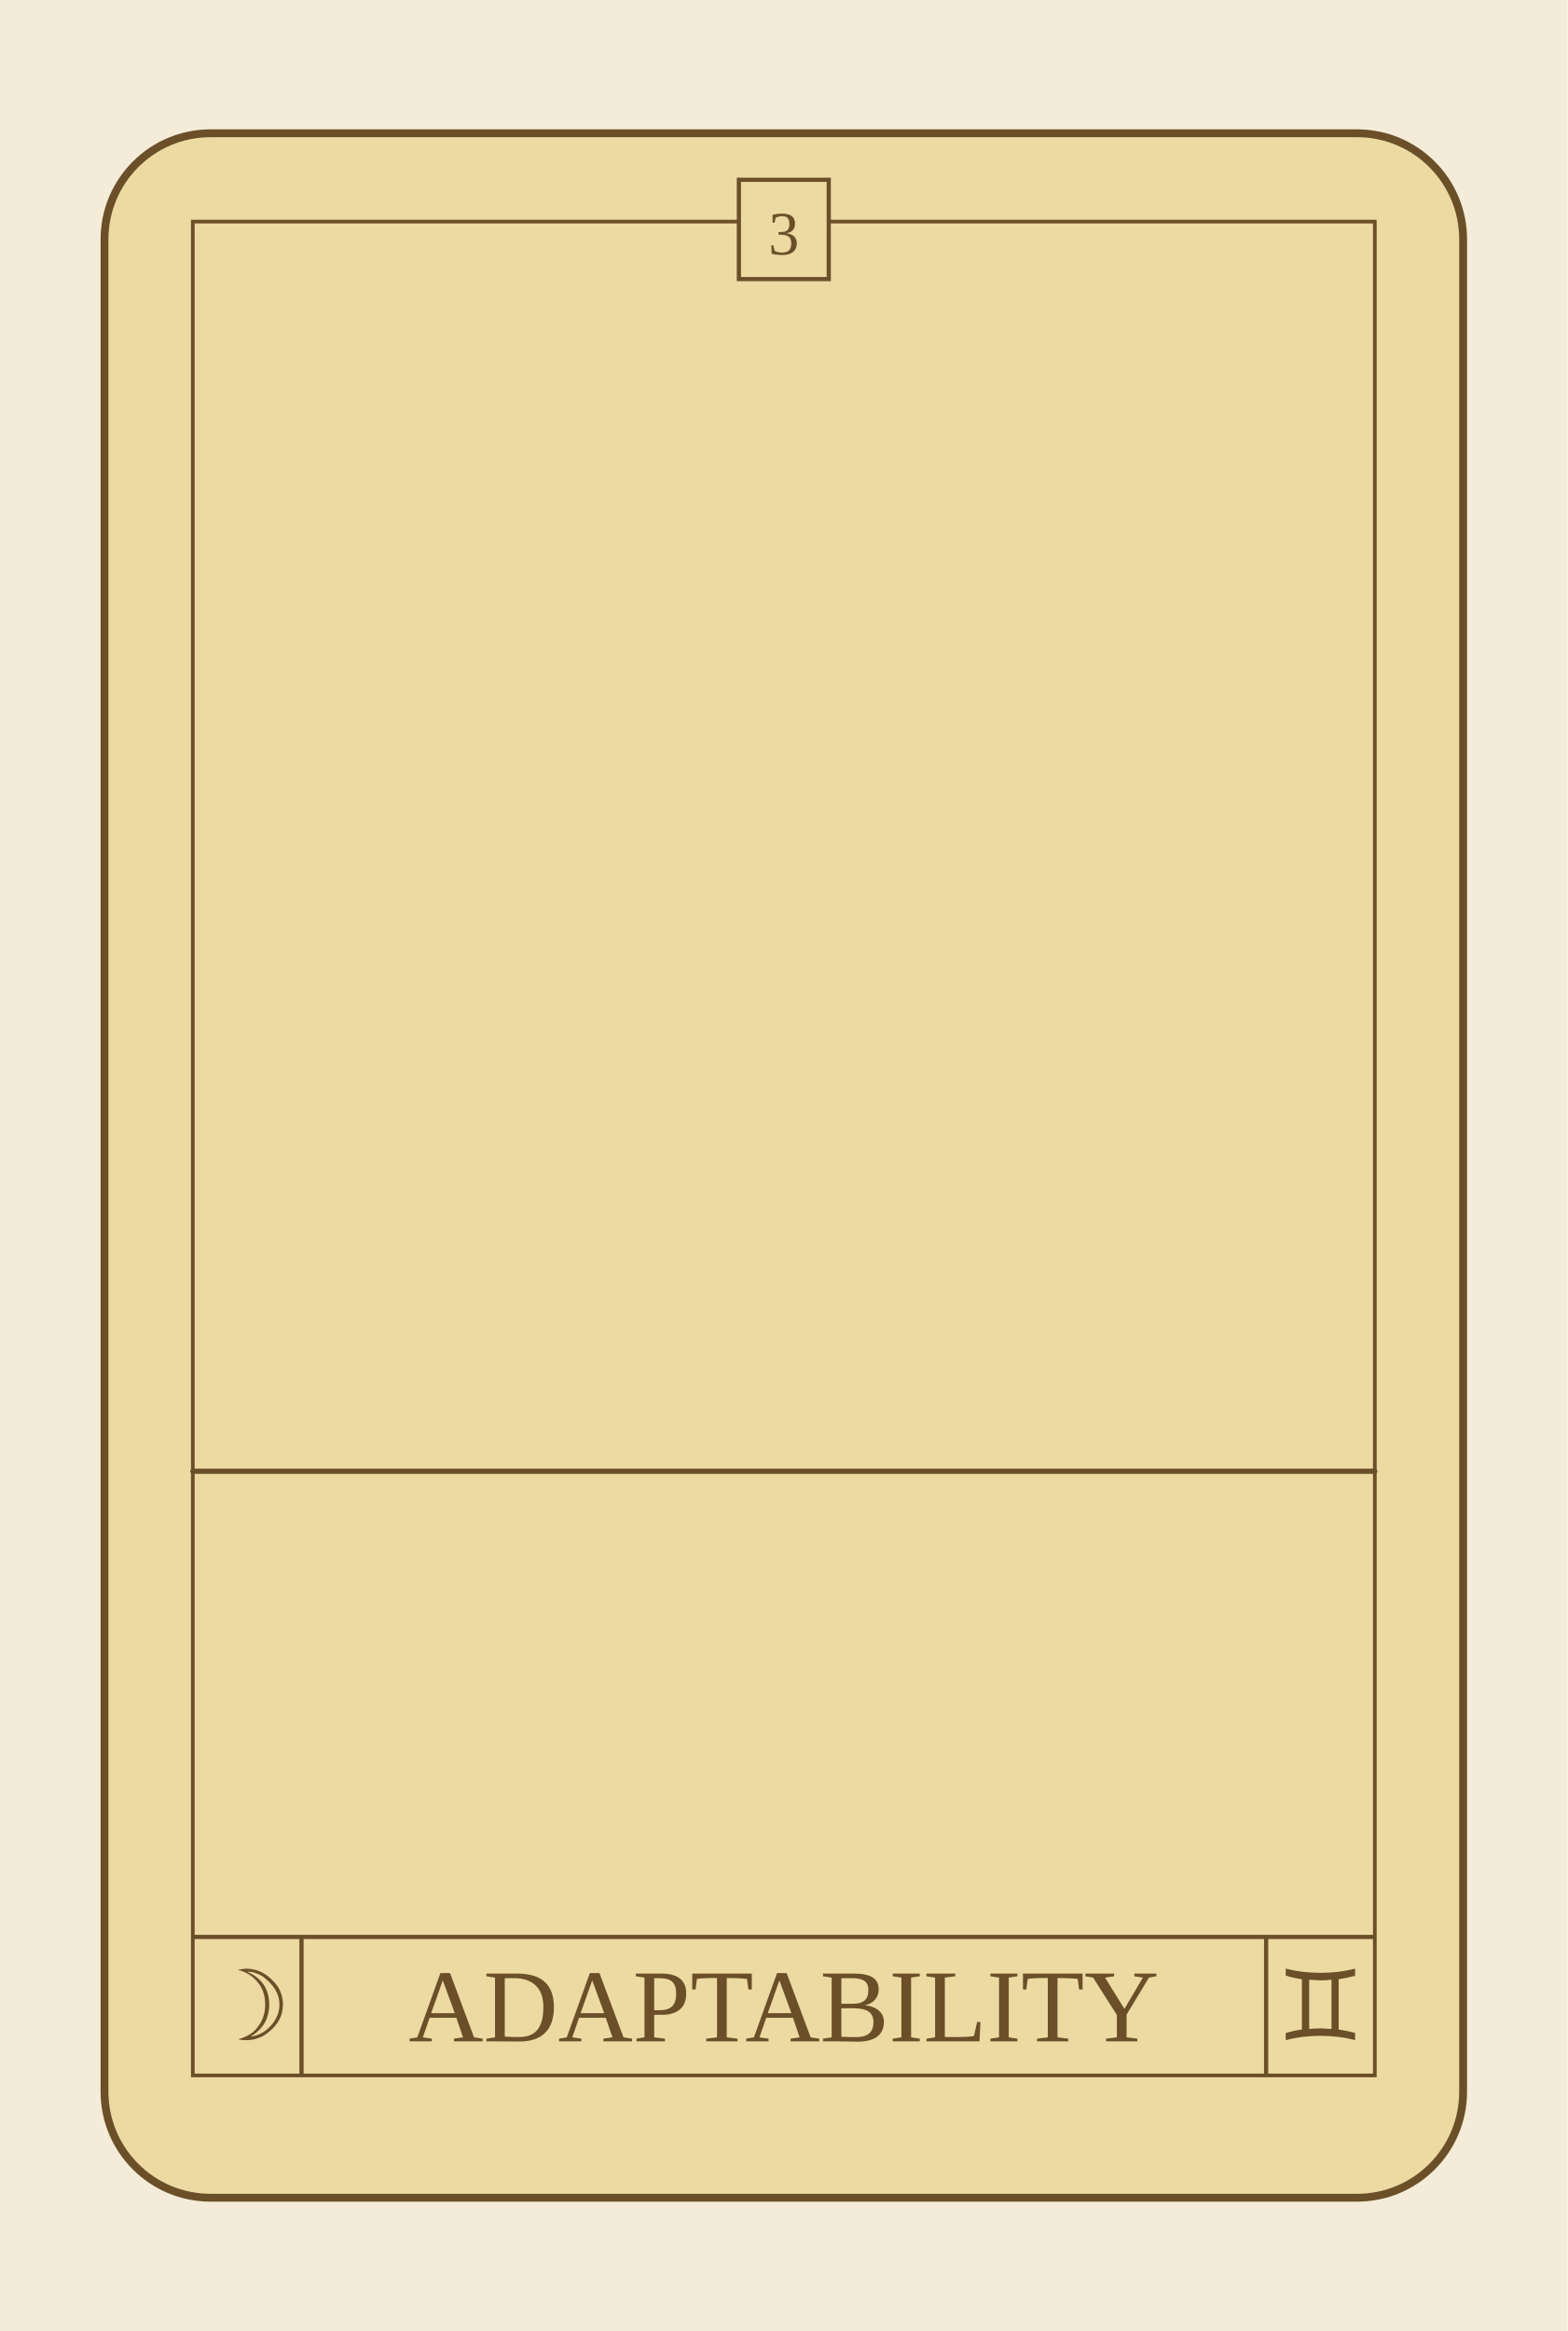
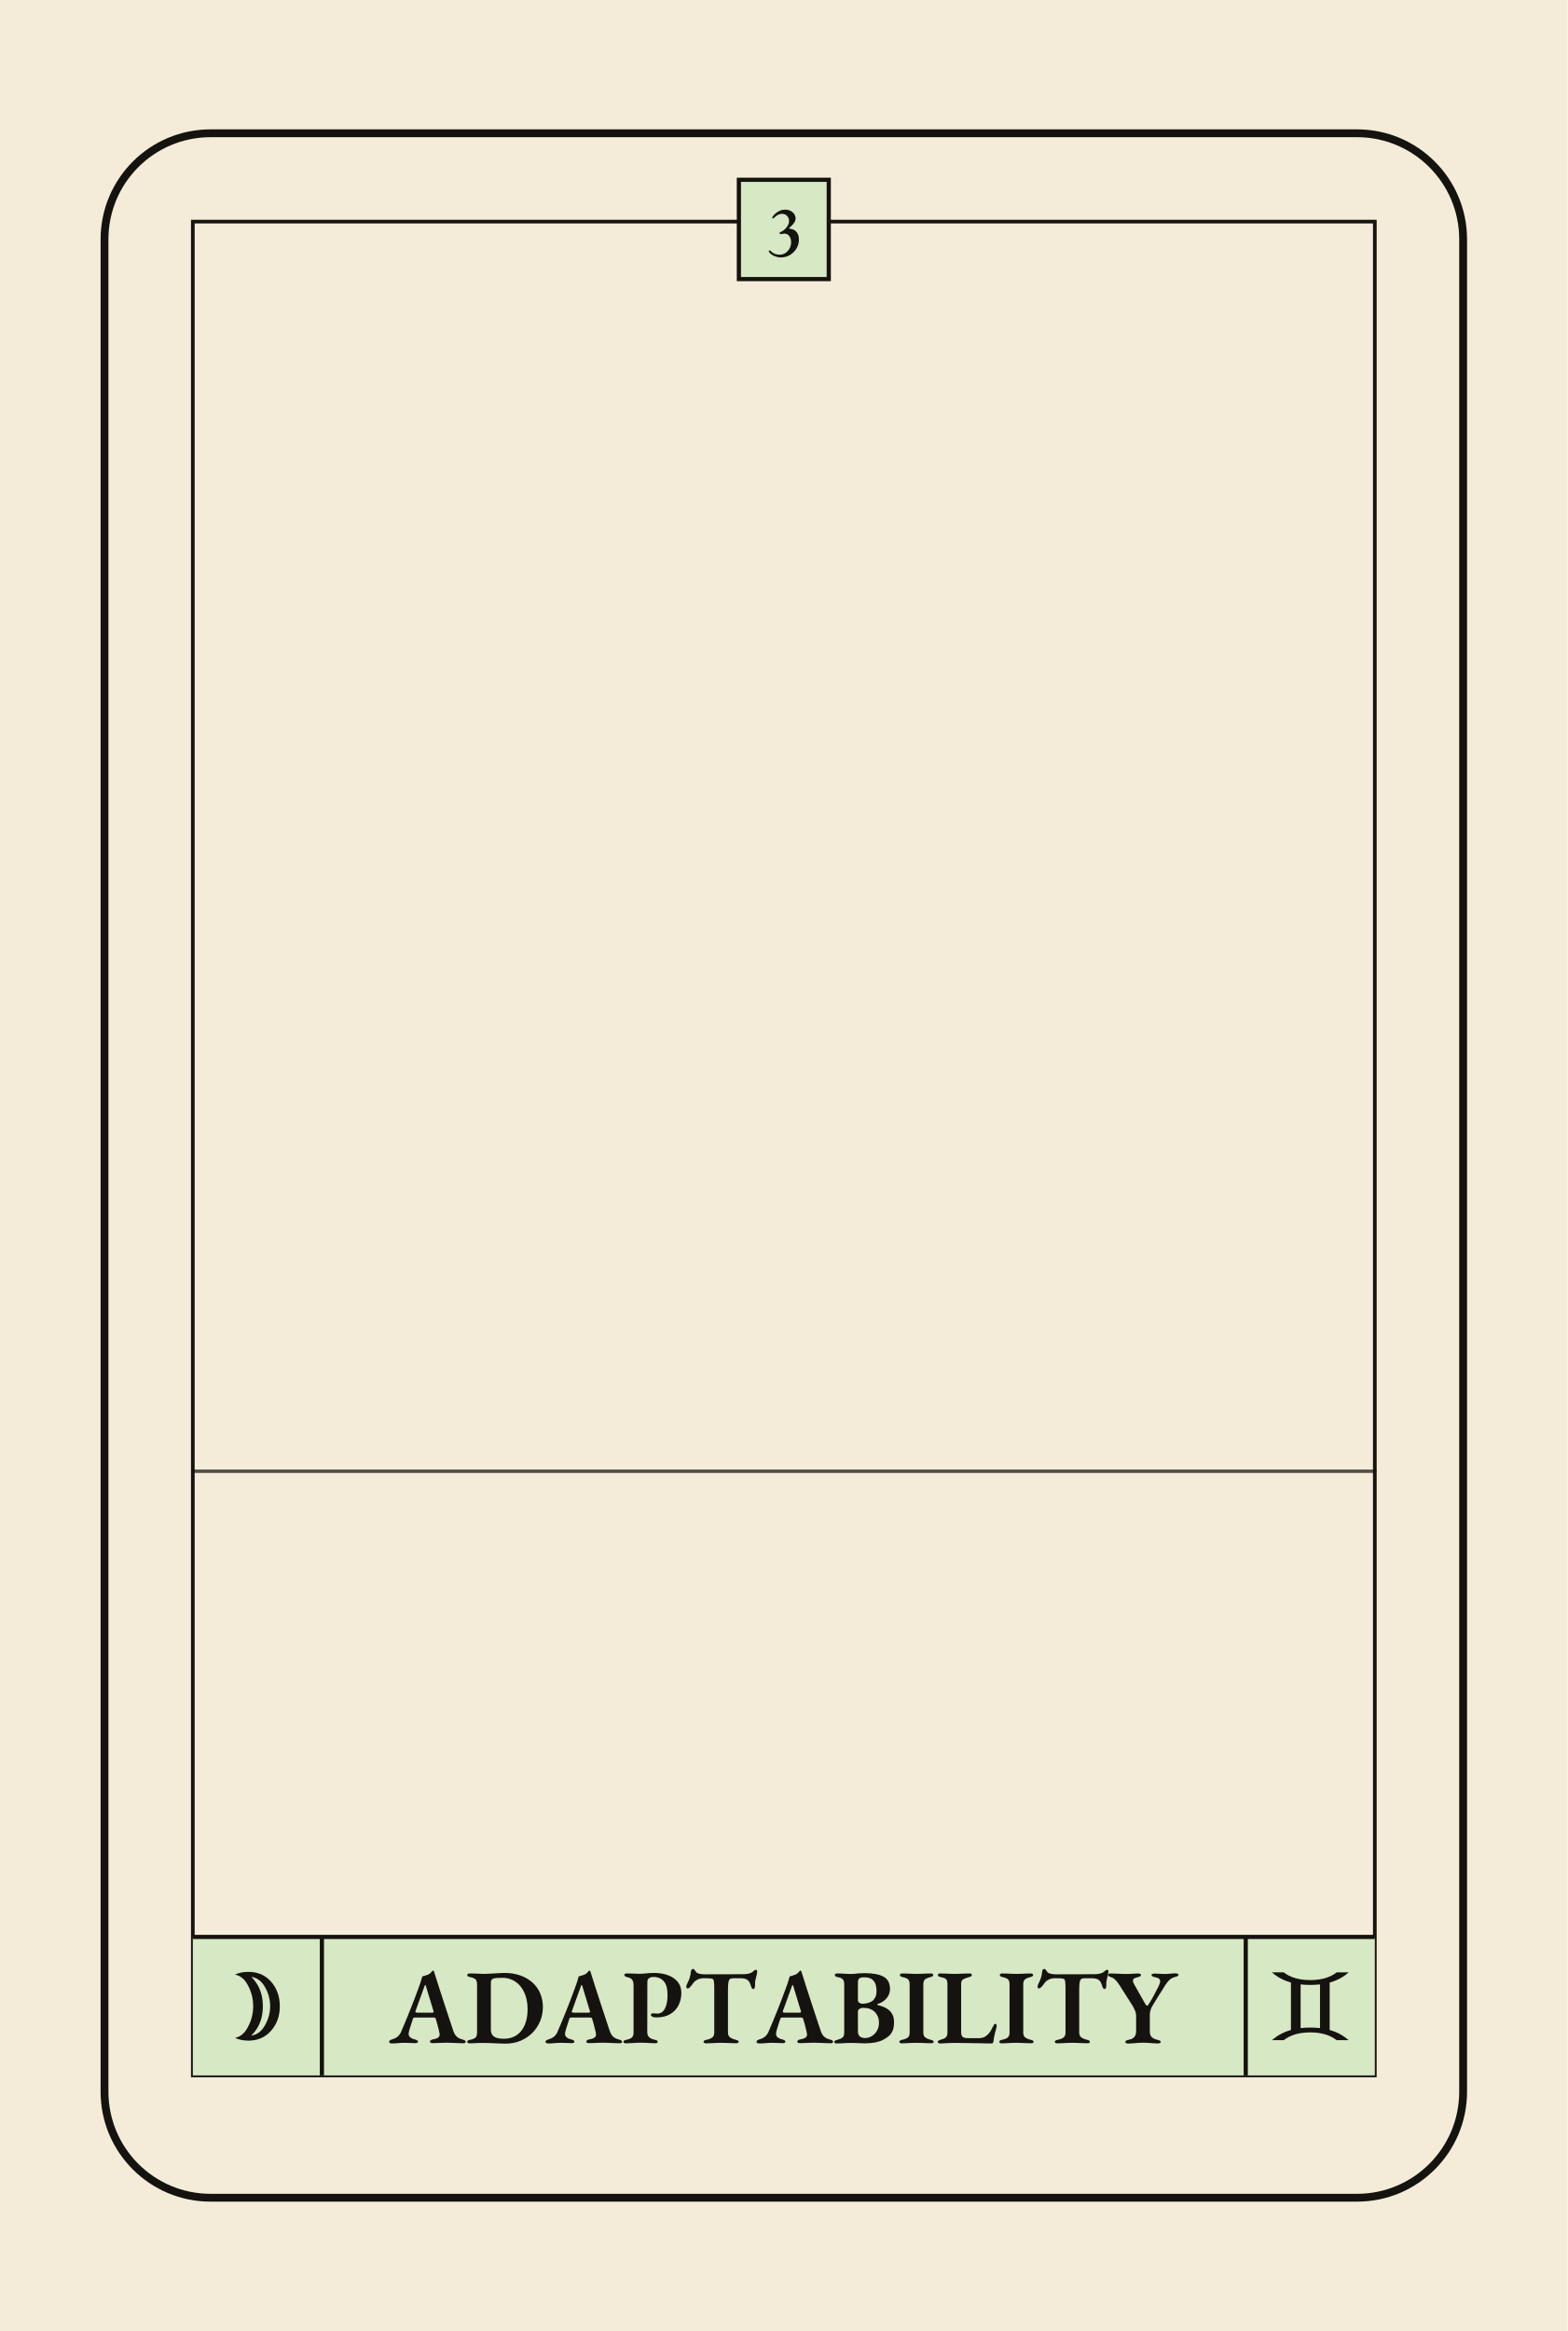
- <svg xmlns="http://www.w3.org/2000/svg" viewBox="0 0 300 446" font-family="Georgia, 'Times New Roman', serif">
+ <svg xmlns="http://www.w3.org/2000/svg" viewBox="0 0 300 446">
  <rect width="300" height="446" fill="#f4ecd8" />
-   <rect x="20.0" y="25.5" width="260" height="395" rx="20.3" fill="#ecdaa2" stroke="#6a4f28" stroke-width="1.5" />
-   <rect x="36.9" y="42.4" width="226.2" height="354.7" fill="none" stroke="#6a4f28" stroke-width="0.7" />
-   <g fill="none" stroke="#6a4f28" stroke-width="1.0" stroke-linecap="round" stroke-linejoin="round">
+   <rect x="20.0" y="25.5" width="260" height="395" rx="20.3" fill="#f4ecd8" stroke="#15130f" stroke-width="1.5" />
+   <rect x="36.9" y="42.4" width="226.2" height="354.7" fill="none" stroke="#15130f" stroke-width="0.7" />
+   <g fill="none" stroke="#15130f" stroke-width="0.65" stroke-opacity="0.72" stroke-linecap="round" stroke-linejoin="round">
    <line x1="36.9" y1="281.5" x2="263.1" y2="281.5" />
  </g>
-   <g fill="none" stroke="#6a4f28" stroke-width="0.8">
+   <path d="M36.9,370.6 H263.1 V397.1 H36.9 Z" fill="#d7e8c4" />
+   <g fill="none" stroke="#15130f" stroke-width="0.8">
    <line x1="36.9" y1="370.6" x2="263.1" y2="370.6" />
-     <line x1="57.7" y1="370.6" x2="57.7" y2="397.1" />
-     <line x1="242.3" y1="370.6" x2="242.3" y2="397.1" />
+     <line x1="61.6" y1="370.6" x2="61.6" y2="397.1" />
+     <line x1="238.4" y1="370.6" x2="238.4" y2="397.1" />
  </g>
-   <rect x="141.4" y="34.4" width="17.2" height="19.0" fill="#ecdaa2" stroke="#6a4f28" stroke-width="0.8" />
-   <text x="150.0" y="44.7" text-anchor="middle" dominant-baseline="central" font-size="11.8" fill="#6a4f28">3</text>
-   <text x="47.30" y="383.87" text-anchor="middle" dominant-baseline="central" font-family="'Segoe UI Symbol','Apple Symbols','DejaVu Sans',sans-serif" font-size="18.72" fill="#6a4f28">☽</text>
-   <text x="252.70" y="383.87" text-anchor="middle" dominant-baseline="central" font-family="'Segoe UI Symbol','Apple Symbols','DejaVu Sans',sans-serif" font-size="18.72" fill="#6a4f28">♊</text>
-   <text x="150.0" y="383.9" text-anchor="middle" dominant-baseline="central" font-size="19.8" fill="#6a4f28">ADAPTABILITY</text>
+   <rect x="141.4" y="34.4" width="17.2" height="19.0" fill="#d7e8c4" stroke="#15130f" stroke-width="0.8" />
+   <path d="M75.0 168Q89.0 168 121.0 137Q210.0 49 357.0 49Q484.0 49 578.5 151.5Q673.0 254 673.0 391Q673.0 501 621.5 569.0Q570.0 637 487.0 637Q457.0 637 397.0 627Q385.0 624 376.0 624Q350.0 622 350.0 653Q350.0 669 395.0 689Q482.0 727 549.0 817.0Q616.0 907 616.0 985Q616.0 1072 560.5 1130.5Q505.0 1189 421.0 1189Q331.0 1189 253.0 1126L199.0 1080L179.0 1065L166.0 1058Q147.0 1056 148.0 1079Q150.0 1117 220.0 1184Q350.0 1307 509.0 1307Q629.0 1307 713.5 1235.0Q798.0 1163 798.0 1060Q798.0 1000 758.5 940.5Q719.0 881 626.0 800Q617.0 793 617.0 788Q616.0 774 648.0 772Q759.0 762 825.0 682.5Q891.0 603 891.0 477Q891.0 268 742.5 120.5Q594.0 -27 383.0 -27Q303.0 -27 219.5 6.0Q136.0 39 85.0 91Q50.0 127 49.0 143Q47.0 168 75.0 168Z" transform="matrix(0.006858 0 0 -0.006858 146.78 49.07)" fill="#15130f" />
+   <path d="M101.0 47Q181.0 63 244.0 113Q309.0 164 358.0 252Q477.0 463 477.0 701Q477.0 941 358.0 1151Q310.0 1237 245.0 1288Q180.0 1338 100.0 1353Q188.0 1394 291.0 1405Q333.0 1410 377.0 1410Q670.0 1410 848.5 1205.0Q1027.0 1000 1027.0 699Q1027.0 399 847.0 194.5Q667.0 -10 377.0 -10Q332.0 -10 290.0 -5Q188.0 7 101.0 47ZM498.0 1241Q677.0 1021 677.0 699Q677.0 378 497.0 159Q468.0 124 436.0 94Q607.0 118 708.0 286Q827.0 481 827.0 701Q827.0 923 708.0 1117Q607.0 1281 438.0 1306Q470.0 1276 498.0 1241Z" transform="matrix(0.009268 0 0 -0.009268 44.03 390.35)" fill="#15130f" />
+   <path d="M642.0 249Q737.0 260 842.0 260Q947.0 260 1042.0 249V1151Q947.0 1140 842.0 1140Q737.0 1140 642.0 1151ZM1242.0 210Q1425.0 159 1565.0 55Q1601.0 29 1633.0 0H1386.0Q1179.0 160 842.0 160Q499.0 160 294.0 0H51.0Q83.0 29 119.0 55Q259.0 159 442.0 210V1189Q257.0 1241 117.0 1345Q81.0 1372 50.0 1400H292.0Q498.0 1240 842.0 1240Q1181.0 1240 1388.0 1400H1634.0Q1603.0 1372 1568.0 1345Q1428.0 1241 1242.0 1189Z" transform="matrix(0.009268 0 0 -0.009268 242.95 390.35)" fill="#15130f" />
+   <path d="M24.0 -5Q12.0 -5 4.0 -1.5Q-4.0 2 -4.0 10Q-4.0 19 3.5 24.0Q11.0 29 23.0 33Q52.0 41 73.5 57.5Q95.0 74 108.0 103Q133.0 162 156.0 216.5Q179.0 271 200.0 325.0Q221.0 379 242.5 435.0Q264.0 491 286.0 553Q297.0 584 301.0 601.0Q305.0 618 308.0 626Q323.0 630 336.0 634.0Q349.0 638 365.0 644Q379.0 651 389.0 662.0Q399.0 673 404.0 679Q407.0 681 410.0 681.5Q413.0 682 416.0 677Q419.0 671 421.0 665.0Q423.0 659 425.0 652Q447.0 581 470.5 508.5Q494.0 436 517.0 365.5Q540.0 295 561.5 230.5Q583.0 166 601.0 112Q610.0 85 623.5 69.0Q637.0 53 653.5 44.5Q670.0 36 690.0 31Q703.0 28 710.0 23.0Q717.0 18 717.0 9Q717.0 3 710.5 0.0Q704.0 -3 694.0 -3Q676.0 -3 648.5 -2.0Q621.0 -1 592.0 0.5Q563.0 2 540.0 2Q520.0 2 495.5 1.0Q471.0 0 446.5 -1.0Q422.0 -2 405.0 -2Q395.0 -2 387.5 1.5Q380.0 5 380.0 12Q380.0 20 388.0 25.5Q396.0 31 407.0 33Q443.0 39 459.0 51.5Q475.0 64 471.0 88Q468.0 105 462.0 128.5Q456.0 152 449.5 177.5Q443.0 203 436.0 224Q434.0 232 430.0 235.5Q426.0 239 415.0 239H235.0Q228.0 239 224.0 234.5Q220.0 230 218.0 221Q214.0 208 208.5 191.5Q203.0 175 197.5 157.5Q192.0 140 187.5 125.0Q183.0 110 181.0 99Q176.0 72 190.5 56.5Q205.0 41 241.0 32Q268.0 25 268.0 11Q268.0 5 261.5 1.5Q255.0 -2 243.0 -2Q220.0 -2 195.0 -0.5Q170.0 1 140.0 1Q110.0 1 81.5 -2.0Q53.0 -5 24.0 -5ZM262.0 285H401.0Q415.0 285 415.0 291Q415.0 294 414.5 296.0Q414.0 298 413.0 302L343.0 533Q339.0 547 336.0 547Q334.0 547 329.0 534L245.0 302Q243.0 297 243.0 294Q243.0 289 248.5 287.0Q254.0 285 262.0 285ZM1090.0 -7Q1063.0 -7 1025.0 -5.0Q987.0 -3 948.5 -1.5Q910.0 0 885.0 0Q865.0 0 844.5 -0.5Q824.0 -1 802.0 -2.5Q780.0 -4 755.0 -4Q746.0 -4 739.0 -0.5Q732.0 3 732.0 10Q732.0 19 738.5 23.0Q745.0 27 758.0 29Q796.0 37 810.0 51.0Q824.0 65 824.0 98V550Q824.0 584 810.5 598.0Q797.0 612 758.0 620Q745.0 622 738.5 626.5Q732.0 631 732.0 640Q732.0 647 739.0 650.5Q746.0 654 755.0 654Q779.0 654 801.0 653.5Q823.0 653 844.5 651.5Q866.0 650 888.0 650Q903.0 650 928.5 651.5Q954.0 653 983.5 654.5Q1013.0 656 1039.0 657.5Q1065.0 659 1081.0 659Q1165.0 659 1232.0 635.0Q1299.0 611 1346.5 568.0Q1394.0 525 1419.0 466.0Q1444.0 407 1444.0 338Q1444.0 269 1419.0 207.0Q1394.0 145 1347.5 97.0Q1301.0 49 1235.5 21.0Q1170.0 -7 1090.0 -7ZM1075.0 39Q1147.0 39 1197.5 73.5Q1248.0 108 1274.0 170.5Q1300.0 233 1300.0 315Q1300.0 383 1282.5 438.5Q1265.0 494 1233.5 532.5Q1202.0 571 1158.5 592.0Q1115.0 613 1064.0 613Q1028.0 613 1003.5 611.0Q979.0 609 966.5 599.5Q954.0 590 954.0 568V128Q954.0 93 969.5 73.5Q985.0 54 1012.5 46.5Q1040.0 39 1075.0 39ZM1497.0 -5Q1485.0 -5 1477.0 -1.5Q1469.0 2 1469.0 10Q1469.0 19 1476.5 24.0Q1484.0 29 1496.0 33Q1525.0 41 1546.5 57.5Q1568.0 74 1581.0 103Q1606.0 162 1629.0 216.5Q1652.0 271 1673.0 325.0Q1694.0 379 1715.5 435.0Q1737.0 491 1759.0 553Q1770.0 584 1774.0 601.0Q1778.0 618 1781.0 626Q1796.0 630 1809.0 634.0Q1822.0 638 1838.0 644Q1852.0 651 1862.0 662.0Q1872.0 673 1877.0 679Q1880.0 681 1883.0 681.5Q1886.0 682 1889.0 677Q1892.0 671 1894.0 665.0Q1896.0 659 1898.0 652Q1920.0 581 1943.5 508.5Q1967.0 436 1990.0 365.5Q2013.0 295 2034.5 230.5Q2056.0 166 2074.0 112Q2083.0 85 2096.5 69.0Q2110.0 53 2126.5 44.5Q2143.0 36 2163.0 31Q2176.0 28 2183.0 23.0Q2190.0 18 2190.0 9Q2190.0 3 2183.5 0.0Q2177.0 -3 2167.0 -3Q2149.0 -3 2121.5 -2.0Q2094.0 -1 2065.0 0.5Q2036.0 2 2013.0 2Q1993.0 2 1968.5 1.0Q1944.0 0 1919.5 -1.0Q1895.0 -2 1878.0 -2Q1868.0 -2 1860.5 1.5Q1853.0 5 1853.0 12Q1853.0 20 1861.0 25.5Q1869.0 31 1880.0 33Q1916.0 39 1932.0 51.5Q1948.0 64 1944.0 88Q1941.0 105 1935.0 128.5Q1929.0 152 1922.5 177.5Q1916.0 203 1909.0 224Q1907.0 232 1903.0 235.5Q1899.0 239 1888.0 239H1708.0Q1701.0 239 1697.0 234.5Q1693.0 230 1691.0 221Q1687.0 208 1681.5 191.5Q1676.0 175 1670.5 157.5Q1665.0 140 1660.5 125.0Q1656.0 110 1654.0 99Q1649.0 72 1663.5 56.5Q1678.0 41 1714.0 32Q1741.0 25 1741.0 11Q1741.0 5 1734.5 1.5Q1728.0 -2 1716.0 -2Q1693.0 -2 1668.0 -0.5Q1643.0 1 1613.0 1Q1583.0 1 1554.5 -2.0Q1526.0 -5 1497.0 -5ZM1735.0 285H1874.0Q1888.0 285 1888.0 291Q1888.0 294 1887.5 296.0Q1887.0 298 1886.0 302L1816.0 533Q1812.0 547 1809.0 547Q1807.0 547 1802.0 534L1718.0 302Q1716.0 297 1716.0 294Q1716.0 289 1721.5 287.0Q1727.0 285 1735.0 285ZM2226.0 -4Q2217.0 -4 2210.0 -0.5Q2203.0 3 2203.0 9Q2203.0 24 2228.0 29Q2266.0 37 2282.0 51.0Q2298.0 65 2298.0 98V538Q2298.0 576 2285.5 594.0Q2273.0 612 2237.0 620Q2223.0 623 2217.0 628.5Q2211.0 634 2211.0 640Q2211.0 647 2217.5 650.5Q2224.0 654 2235.0 654Q2259.0 654 2279.5 653.5Q2300.0 653 2319.0 652.0Q2338.0 651 2358.0 651Q2380.0 651 2399.5 653.0Q2419.0 655 2439.5 657.0Q2460.0 659 2487.0 659Q2606.0 659 2677.0 609.0Q2748.0 559 2748.0 471Q2748.0 409 2722.5 356.5Q2697.0 304 2644.5 272.0Q2592.0 240 2512.0 240Q2487.0 240 2474.0 247.5Q2461.0 255 2461.0 264Q2461.0 270 2467.5 274.5Q2474.0 279 2479.0 279Q2488.0 279 2496.5 277.5Q2505.0 276 2522.0 276Q2569.0 276 2593.5 324.0Q2618.0 372 2618.0 452Q2618.0 540 2582.5 580.5Q2547.0 621 2487.0 621Q2459.0 621 2443.5 609.5Q2428.0 598 2428.0 573L2427.0 104Q2427.0 71 2443.5 54.5Q2460.0 38 2500.0 29Q2513.0 27 2519.0 22.5Q2525.0 18 2525.0 10Q2525.0 3 2519.5 0.0Q2514.0 -3 2503.0 -3Q2480.0 -3 2456.0 -1.5Q2432.0 0 2409.5 1.0Q2387.0 2 2367.0 2Q2345.0 2 2321.5 1.0Q2298.0 0 2274.0 -2.0Q2250.0 -4 2226.0 -4ZM2982.0 -4Q2972.0 -4 2964.5 -0.5Q2957.0 3 2957.0 9Q2957.0 17 2964.0 22.0Q2971.0 27 2984.0 29Q3022.0 37 3040.0 51.5Q3058.0 66 3058.0 99V504Q3058.0 545 3056.0 566.0Q3054.0 587 3050.5 594.5Q3047.0 602 3040.0 603Q3030.0 607 3015.0 608.0Q3000.0 609 2986.0 609H2955.0Q2926.0 609 2899.0 595.5Q2872.0 582 2857.0 559Q2853.0 553 2844.5 542.0Q2836.0 531 2826.5 522.0Q2817.0 513 2807.0 513Q2800.0 513 2797.5 518.0Q2795.0 523 2795.0 529Q2795.0 541 2801.0 553Q2818.0 587 2826.5 612.5Q2835.0 638 2838.0 673Q2840.0 688 2846.5 692.5Q2853.0 697 2860.0 697Q2866.0 697 2874.5 684.5Q2883.0 672 2890.0 664Q2899.0 655 2922.0 650.5Q2945.0 646 2961.0 646L3330.0 647Q3358.0 647 3377.0 651.5Q3396.0 656 3407.0 661Q3422.0 670 3431.0 679.5Q3440.0 689 3452.0 689Q3457.0 689 3459.5 683.5Q3462.0 678 3462.0 670Q3462.0 665 3461.0 658.5Q3460.0 652 3459.0 647Q3455.0 628 3451.0 613.5Q3447.0 599 3444.5 586.5Q3442.0 574 3442.0 558V541Q3442.0 527 3438.0 517.0Q3434.0 507 3425.0 507Q3417.0 507 3411.5 516.5Q3406.0 526 3400.0 546Q3391.0 578 3370.0 593.5Q3349.0 609 3304.0 609H3236.0Q3217.0 609 3206.5 602.0Q3196.0 595 3191.5 571.5Q3187.0 548 3187.0 499V100Q3187.0 68 3205.0 53.5Q3223.0 39 3262.0 29Q3274.0 26 3281.0 22.0Q3288.0 18 3288.0 10Q3288.0 3 3281.5 0.0Q3275.0 -3 3265.0 -3Q3241.0 -3 3217.0 -2.0Q3193.0 -1 3169.5 0.0Q3146.0 1 3124.0 1Q3102.0 1 3078.5 0.0Q3055.0 -1 3030.5 -2.5Q3006.0 -4 2982.0 -4ZM3484.0 -5Q3472.0 -5 3464.0 -1.5Q3456.0 2 3456.0 10Q3456.0 19 3463.5 24.0Q3471.0 29 3483.0 33Q3512.0 41 3533.5 57.5Q3555.0 74 3568.0 103Q3593.0 162 3616.0 216.5Q3639.0 271 3660.0 325.0Q3681.0 379 3702.5 435.0Q3724.0 491 3746.0 553Q3757.0 584 3761.0 601.0Q3765.0 618 3768.0 626Q3783.0 630 3796.0 634.0Q3809.0 638 3825.0 644Q3839.0 651 3849.0 662.0Q3859.0 673 3864.0 679Q3867.0 681 3870.0 681.5Q3873.0 682 3876.0 677Q3879.0 671 3881.0 665.0Q3883.0 659 3885.0 652Q3907.0 581 3930.5 508.5Q3954.0 436 3977.0 365.5Q4000.0 295 4021.5 230.5Q4043.0 166 4061.0 112Q4070.0 85 4083.5 69.0Q4097.0 53 4113.5 44.5Q4130.0 36 4150.0 31Q4163.0 28 4170.0 23.0Q4177.0 18 4177.0 9Q4177.0 3 4170.5 0.0Q4164.0 -3 4154.0 -3Q4136.0 -3 4108.5 -2.0Q4081.0 -1 4052.0 0.5Q4023.0 2 4000.0 2Q3980.0 2 3955.5 1.0Q3931.0 0 3906.5 -1.0Q3882.0 -2 3865.0 -2Q3855.0 -2 3847.5 1.5Q3840.0 5 3840.0 12Q3840.0 20 3848.0 25.5Q3856.0 31 3867.0 33Q3903.0 39 3919.0 51.5Q3935.0 64 3931.0 88Q3928.0 105 3922.0 128.5Q3916.0 152 3909.5 177.5Q3903.0 203 3896.0 224Q3894.0 232 3890.0 235.5Q3886.0 239 3875.0 239H3695.0Q3688.0 239 3684.0 234.5Q3680.0 230 3678.0 221Q3674.0 208 3668.5 191.5Q3663.0 175 3657.5 157.5Q3652.0 140 3647.5 125.0Q3643.0 110 3641.0 99Q3636.0 72 3650.5 56.5Q3665.0 41 3701.0 32Q3728.0 25 3728.0 11Q3728.0 5 3721.5 1.5Q3715.0 -2 3703.0 -2Q3680.0 -2 3655.0 -0.5Q3630.0 1 3600.0 1Q3570.0 1 3541.5 -2.0Q3513.0 -5 3484.0 -5ZM3722.0 285H3861.0Q3875.0 285 3875.0 291Q3875.0 294 3874.5 296.0Q3874.0 298 3873.0 302L3803.0 533Q3799.0 547 3796.0 547Q3794.0 547 3789.0 534L3705.0 302Q3703.0 297 3703.0 294Q3703.0 289 3708.5 287.0Q3714.0 285 3722.0 285ZM4212.0 -5Q4201.0 -5 4194.5 -1.0Q4188.0 3 4188.0 9Q4188.0 22 4214.0 28Q4249.0 37 4265.5 50.5Q4282.0 64 4282.0 97V550Q4282.0 584 4268.5 599.0Q4255.0 614 4219.0 620Q4205.0 622 4199.0 628.0Q4193.0 634 4193.0 640Q4193.0 647 4199.5 650.5Q4206.0 654 4217.0 654Q4247.0 654 4266.0 653.0Q4285.0 652 4302.0 650.5Q4319.0 649 4342.0 649Q4364.0 649 4381.5 651.0Q4399.0 653 4420.0 655.0Q4441.0 657 4474.0 657Q4592.0 657 4652.5 623.5Q4713.0 590 4713.0 508Q4713.0 476 4699.5 449.0Q4686.0 422 4668.0 407Q4652.0 392 4636.0 383.0Q4620.0 374 4597.0 367Q4593.0 366 4593.0 362.0Q4593.0 358 4597.0 357Q4622.0 351 4648.5 341.0Q4675.0 331 4698.5 313.0Q4722.0 295 4736.5 266.5Q4751.0 238 4751.0 194Q4751.0 138 4733.5 105.5Q4716.0 73 4691.5 56.0Q4667.0 39 4646.0 28Q4614.0 12 4572.5 4.0Q4531.0 -4 4473.0 -4Q4446.0 -4 4415.0 -2.0Q4384.0 0 4350.0 0Q4327.0 0 4304.5 -1.0Q4282.0 -2 4259.0 -3.5Q4236.0 -5 4212.0 -5ZM4478.0 46Q4513.0 46 4543.0 65.0Q4573.0 84 4591.0 116.0Q4609.0 148 4609.0 187Q4609.0 224 4599.0 247.5Q4589.0 271 4575.5 285.5Q4562.0 300 4551.0 307Q4541.0 314 4518.5 322.0Q4496.0 330 4461.0 330Q4439.0 330 4425.0 320.0Q4411.0 310 4411.0 297V112Q4411.0 77 4428.5 61.5Q4446.0 46 4478.0 46ZM4453.0 369Q4478.0 369 4502.0 375.0Q4526.0 381 4550.0 397Q4559.0 404 4572.5 426.0Q4586.0 448 4586.0 490Q4586.0 527 4575.5 556.0Q4565.0 585 4539.5 601.5Q4514.0 618 4469.0 618Q4436.0 618 4423.5 607.0Q4411.0 596 4411.0 574V405Q4411.0 384 4426.0 376.5Q4441.0 369 4453.0 369ZM4824.0 -4Q4815.0 -4 4808.0 -0.5Q4801.0 3 4801.0 9Q4801.0 24 4826.0 29Q4864.0 37 4881.0 51.0Q4898.0 65 4898.0 97V551Q4898.0 584 4884.0 598.0Q4870.0 612 4831.0 620Q4806.0 625 4806.0 641Q4806.0 647 4813.0 650.5Q4820.0 654 4829.0 654Q4853.0 654 4876.0 653.0Q4899.0 652 4920.5 651.0Q4942.0 650 4964.0 650Q4985.0 650 5006.5 651.0Q5028.0 652 5051.0 653.0Q5074.0 654 5098.0 654Q5108.0 654 5114.0 650.5Q5120.0 647 5120.0 640Q5120.0 632 5113.5 627.5Q5107.0 623 5095.0 620Q5055.0 610 5041.0 596.0Q5027.0 582 5027.0 550V98Q5027.0 67 5043.5 53.0Q5060.0 39 5098.0 29Q5111.0 26 5117.5 22.0Q5124.0 18 5124.0 10Q5124.0 3 5118.0 0.0Q5112.0 -3 5102.0 -3Q5078.0 -3 5054.0 -2.0Q5030.0 -1 5007.5 0.0Q4985.0 1 4964.0 1Q4942.0 1 4919.0 0.0Q4896.0 -1 4872.0 -2.5Q4848.0 -4 4824.0 -4ZM5186.0 -5Q5175.0 -5 5169.0 -0.5Q5163.0 4 5163.0 9Q5163.0 17 5170.0 21.5Q5177.0 26 5184.0 28Q5220.0 37 5237.0 50.5Q5254.0 64 5254.0 95V555Q5254.0 578 5248.5 590.0Q5243.0 602 5229.5 608.5Q5216.0 615 5190.0 620Q5164.0 625 5164.0 641Q5164.0 647 5171.0 650.5Q5178.0 654 5187.0 654Q5212.0 654 5234.5 653.0Q5257.0 652 5278.0 651.0Q5299.0 650 5320.0 650Q5343.0 650 5366.5 651.0Q5390.0 652 5414.5 653.0Q5439.0 654 5462.0 654Q5472.0 654 5478.0 650.5Q5484.0 647 5484.0 640Q5484.0 632 5477.5 627.5Q5471.0 623 5459.0 620Q5420.0 610 5401.5 598.5Q5383.0 587 5383.0 558V101Q5383.0 72 5396.0 58.5Q5409.0 45 5445.0 45H5554.0Q5577.0 45 5596.0 53.0Q5615.0 61 5627.0 73Q5645.0 89 5657.0 107.0Q5669.0 125 5680.0 149Q5687.0 164 5693.0 172.0Q5699.0 180 5705.0 180Q5712.0 180 5715.0 173.5Q5718.0 167 5718.0 160Q5718.0 159 5717.0 154.0Q5716.0 149 5716.0 146Q5708.0 117 5702.5 96.0Q5697.0 75 5693.5 55.5Q5690.0 36 5687.0 13Q5686.0 6 5683.0 0.5Q5680.0 -5 5671.0 -5Q5641.0 -5 5599.0 -4.0Q5557.0 -3 5510.0 -2.5Q5463.0 -2 5415.5 -1.0Q5368.0 0 5326.0 0Q5304.0 0 5275.5 -1.0Q5247.0 -2 5222.0 -3.5Q5197.0 -5 5186.0 -5ZM5765.0 -4Q5756.0 -4 5749.0 -0.5Q5742.0 3 5742.0 9Q5742.0 24 5767.0 29Q5805.0 37 5822.0 51.0Q5839.0 65 5839.0 97V551Q5839.0 584 5825.0 598.0Q5811.0 612 5772.0 620Q5747.0 625 5747.0 641Q5747.0 647 5754.0 650.5Q5761.0 654 5770.0 654Q5794.0 654 5817.0 653.0Q5840.0 652 5861.5 651.0Q5883.0 650 5905.0 650Q5926.0 650 5947.5 651.0Q5969.0 652 5992.0 653.0Q6015.0 654 6039.0 654Q6049.0 654 6055.0 650.5Q6061.0 647 6061.0 640Q6061.0 632 6054.5 627.5Q6048.0 623 6036.0 620Q5996.0 610 5982.0 596.0Q5968.0 582 5968.0 550V98Q5968.0 67 5984.5 53.0Q6001.0 39 6039.0 29Q6052.0 26 6058.5 22.0Q6065.0 18 6065.0 10Q6065.0 3 6059.0 0.0Q6053.0 -3 6043.0 -3Q6019.0 -3 5995.0 -2.0Q5971.0 -1 5948.5 0.0Q5926.0 1 5905.0 1Q5883.0 1 5860.0 0.0Q5837.0 -1 5813.0 -2.5Q5789.0 -4 5765.0 -4ZM6290.0 -4Q6280.0 -4 6272.5 -0.5Q6265.0 3 6265.0 9Q6265.0 17 6272.0 22.0Q6279.0 27 6292.0 29Q6330.0 37 6348.0 51.5Q6366.0 66 6366.0 99V504Q6366.0 545 6364.0 566.0Q6362.0 587 6358.5 594.5Q6355.0 602 6348.0 603Q6338.0 607 6323.0 608.0Q6308.0 609 6294.0 609H6263.0Q6234.0 609 6207.0 595.5Q6180.0 582 6165.0 559Q6161.0 553 6152.5 542.0Q6144.0 531 6134.5 522.0Q6125.0 513 6115.0 513Q6108.0 513 6105.5 518.0Q6103.0 523 6103.0 529Q6103.0 541 6109.0 553Q6126.0 587 6134.5 612.5Q6143.0 638 6146.0 673Q6148.0 688 6154.5 692.5Q6161.0 697 6168.0 697Q6174.0 697 6182.5 684.5Q6191.0 672 6198.0 664Q6207.0 655 6230.0 650.5Q6253.0 646 6269.0 646L6638.0 647Q6666.0 647 6685.0 651.5Q6704.0 656 6715.0 661Q6730.0 670 6739.0 679.5Q6748.0 689 6760.0 689Q6765.0 689 6767.5 683.5Q6770.0 678 6770.0 670Q6770.0 665 6769.0 658.5Q6768.0 652 6767.0 647Q6763.0 628 6759.0 613.5Q6755.0 599 6752.5 586.5Q6750.0 574 6750.0 558V541Q6750.0 527 6746.0 517.0Q6742.0 507 6733.0 507Q6725.0 507 6719.5 516.5Q6714.0 526 6708.0 546Q6699.0 578 6678.0 593.5Q6657.0 609 6612.0 609H6544.0Q6525.0 609 6514.5 602.0Q6504.0 595 6499.5 571.5Q6495.0 548 6495.0 499V100Q6495.0 68 6513.0 53.5Q6531.0 39 6570.0 29Q6582.0 26 6589.0 22.0Q6596.0 18 6596.0 10Q6596.0 3 6589.5 0.0Q6583.0 -3 6573.0 -3Q6549.0 -3 6525.0 -2.0Q6501.0 -1 6477.5 0.0Q6454.0 1 6432.0 1Q6410.0 1 6386.5 0.0Q6363.0 -1 6338.5 -2.5Q6314.0 -4 6290.0 -4ZM6957.0 -6Q6944.0 -6 6936.5 -2.0Q6929.0 2 6929.0 9Q6929.0 17 6937.5 21.5Q6946.0 26 6959.0 29Q6997.0 36 7014.0 56.0Q7031.0 76 7031.0 109V251Q7031.0 280 7021.0 303.5Q7011.0 327 7002.0 343L6877.0 540Q6869.0 553 6856.5 569.5Q6844.0 586 6829.0 600.0Q6814.0 614 6795.0 619Q6783.0 623 6775.5 627.5Q6768.0 632 6768.0 640Q6768.0 647 6775.0 650.5Q6782.0 654 6792.0 654Q6828.0 654 6863.5 651.5Q6899.0 649 6939.0 649Q6968.0 649 6994.5 651.5Q7021.0 654 7049.0 654Q7059.0 654 7068.0 650.5Q7077.0 647 7077.0 640Q7077.0 632 7068.0 627.0Q7059.0 622 7047.0 619Q7024.0 614 7012.5 607.0Q7001.0 600 7001.0 586Q7001.0 571 7013.0 551L7112.0 376Q7125.0 351 7134.0 351Q7139.0 351 7144.0 357.0Q7149.0 363 7157.0 376Q7181.0 415 7201.0 453.0Q7221.0 491 7244.0 536Q7250.0 548 7253.5 559.5Q7257.0 571 7257.0 580Q7257.0 600 7241.0 608.5Q7225.0 617 7208.0 619Q7198.0 620 7187.0 626.0Q7176.0 632 7176.0 640Q7176.0 647 7185.0 650.0Q7194.0 653 7205.0 653Q7232.0 653 7252.5 651.0Q7273.0 649 7298.0 649Q7326.0 649 7351.5 652.0Q7377.0 655 7401.0 655Q7413.0 655 7421.5 652.0Q7430.0 649 7430.0 641Q7430.0 632 7418.0 627.5Q7406.0 623 7392.0 619Q7364.0 611 7344.0 592.0Q7324.0 573 7305.0 543Q7288.0 515 7273.0 491.5Q7258.0 468 7244.5 446.5Q7231.0 425 7217.0 402.5Q7203.0 380 7187.0 353Q7177.0 336 7171.5 322.0Q7166.0 308 7163.0 293.0Q7160.0 278 7160.0 258V110Q7160.0 73 7177.0 55.5Q7194.0 38 7232.0 29Q7246.0 26 7254.5 22.0Q7263.0 18 7263.0 9Q7263.0 3 7255.5 -1.0Q7248.0 -5 7236.0 -5Q7212.0 -5 7188.0 -3.0Q7164.0 -1 7141.5 0.5Q7119.0 2 7097.0 2Q7075.0 2 7052.0 0.5Q7029.0 -1 7005.0 -3.5Q6981.0 -6 6957.0 -6Z" transform="matrix(0.02032 0 0 -0.02032 74.55 390.88)" fill="#15130f" />
</svg>
